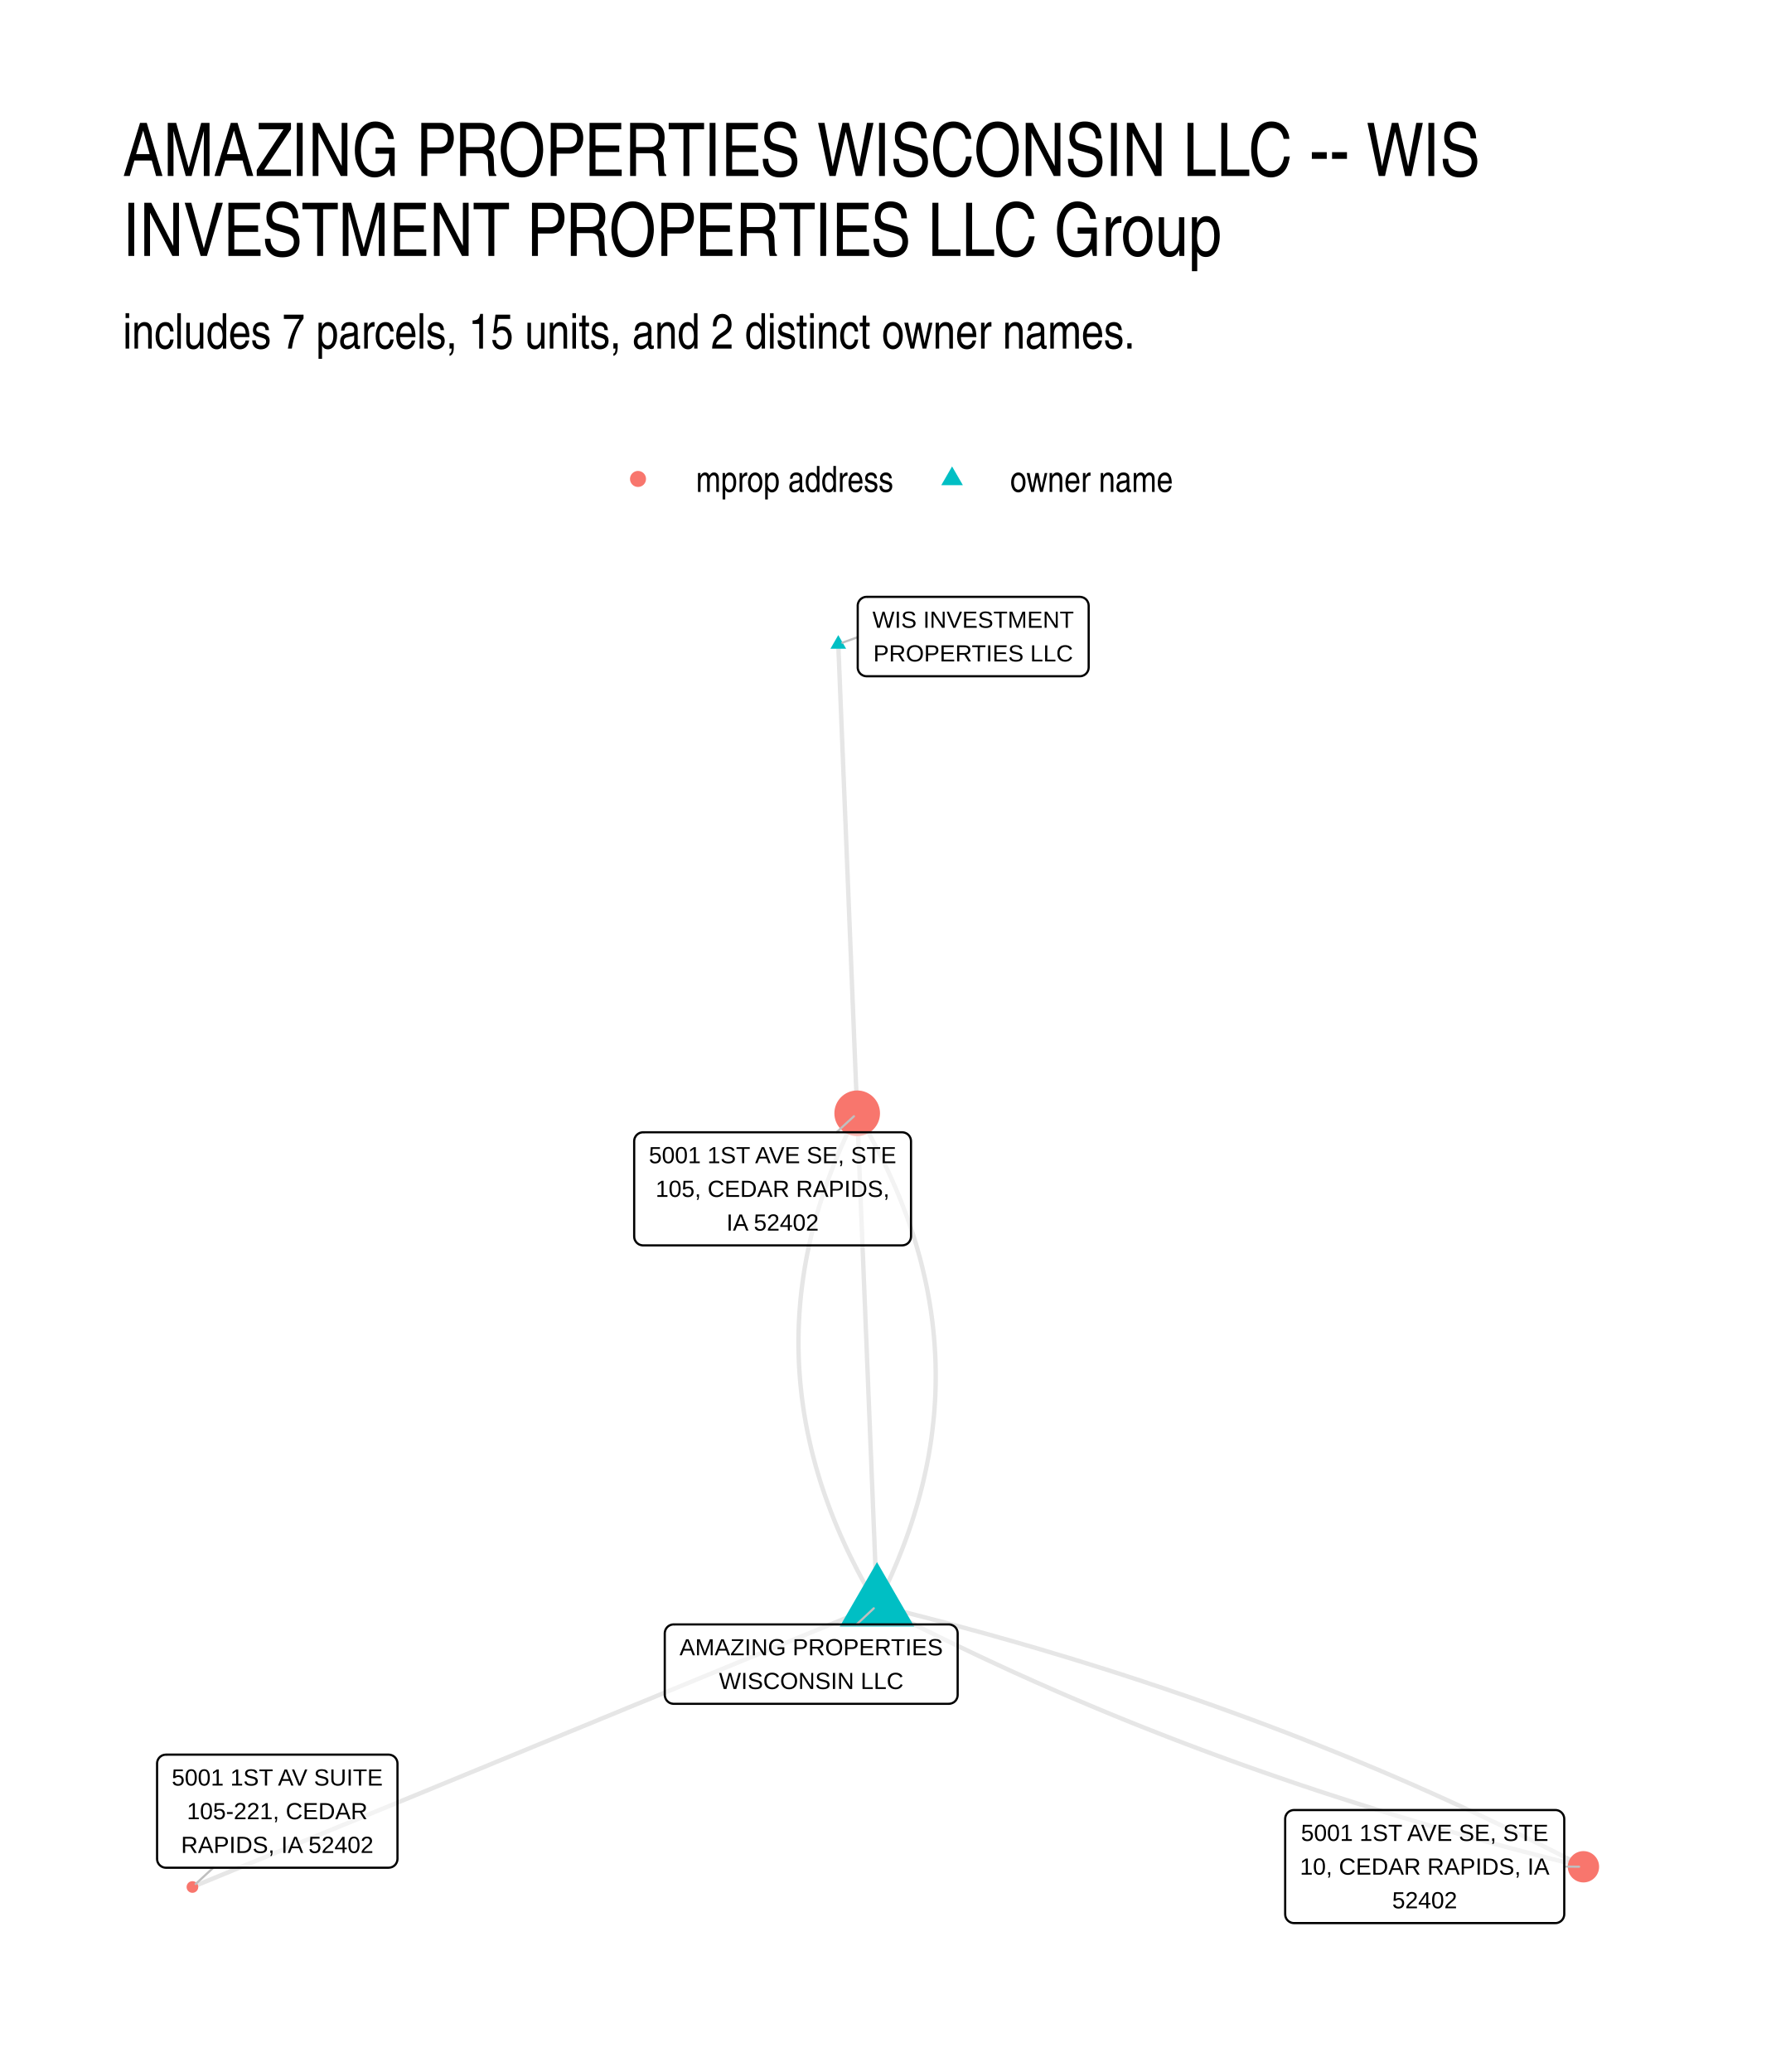
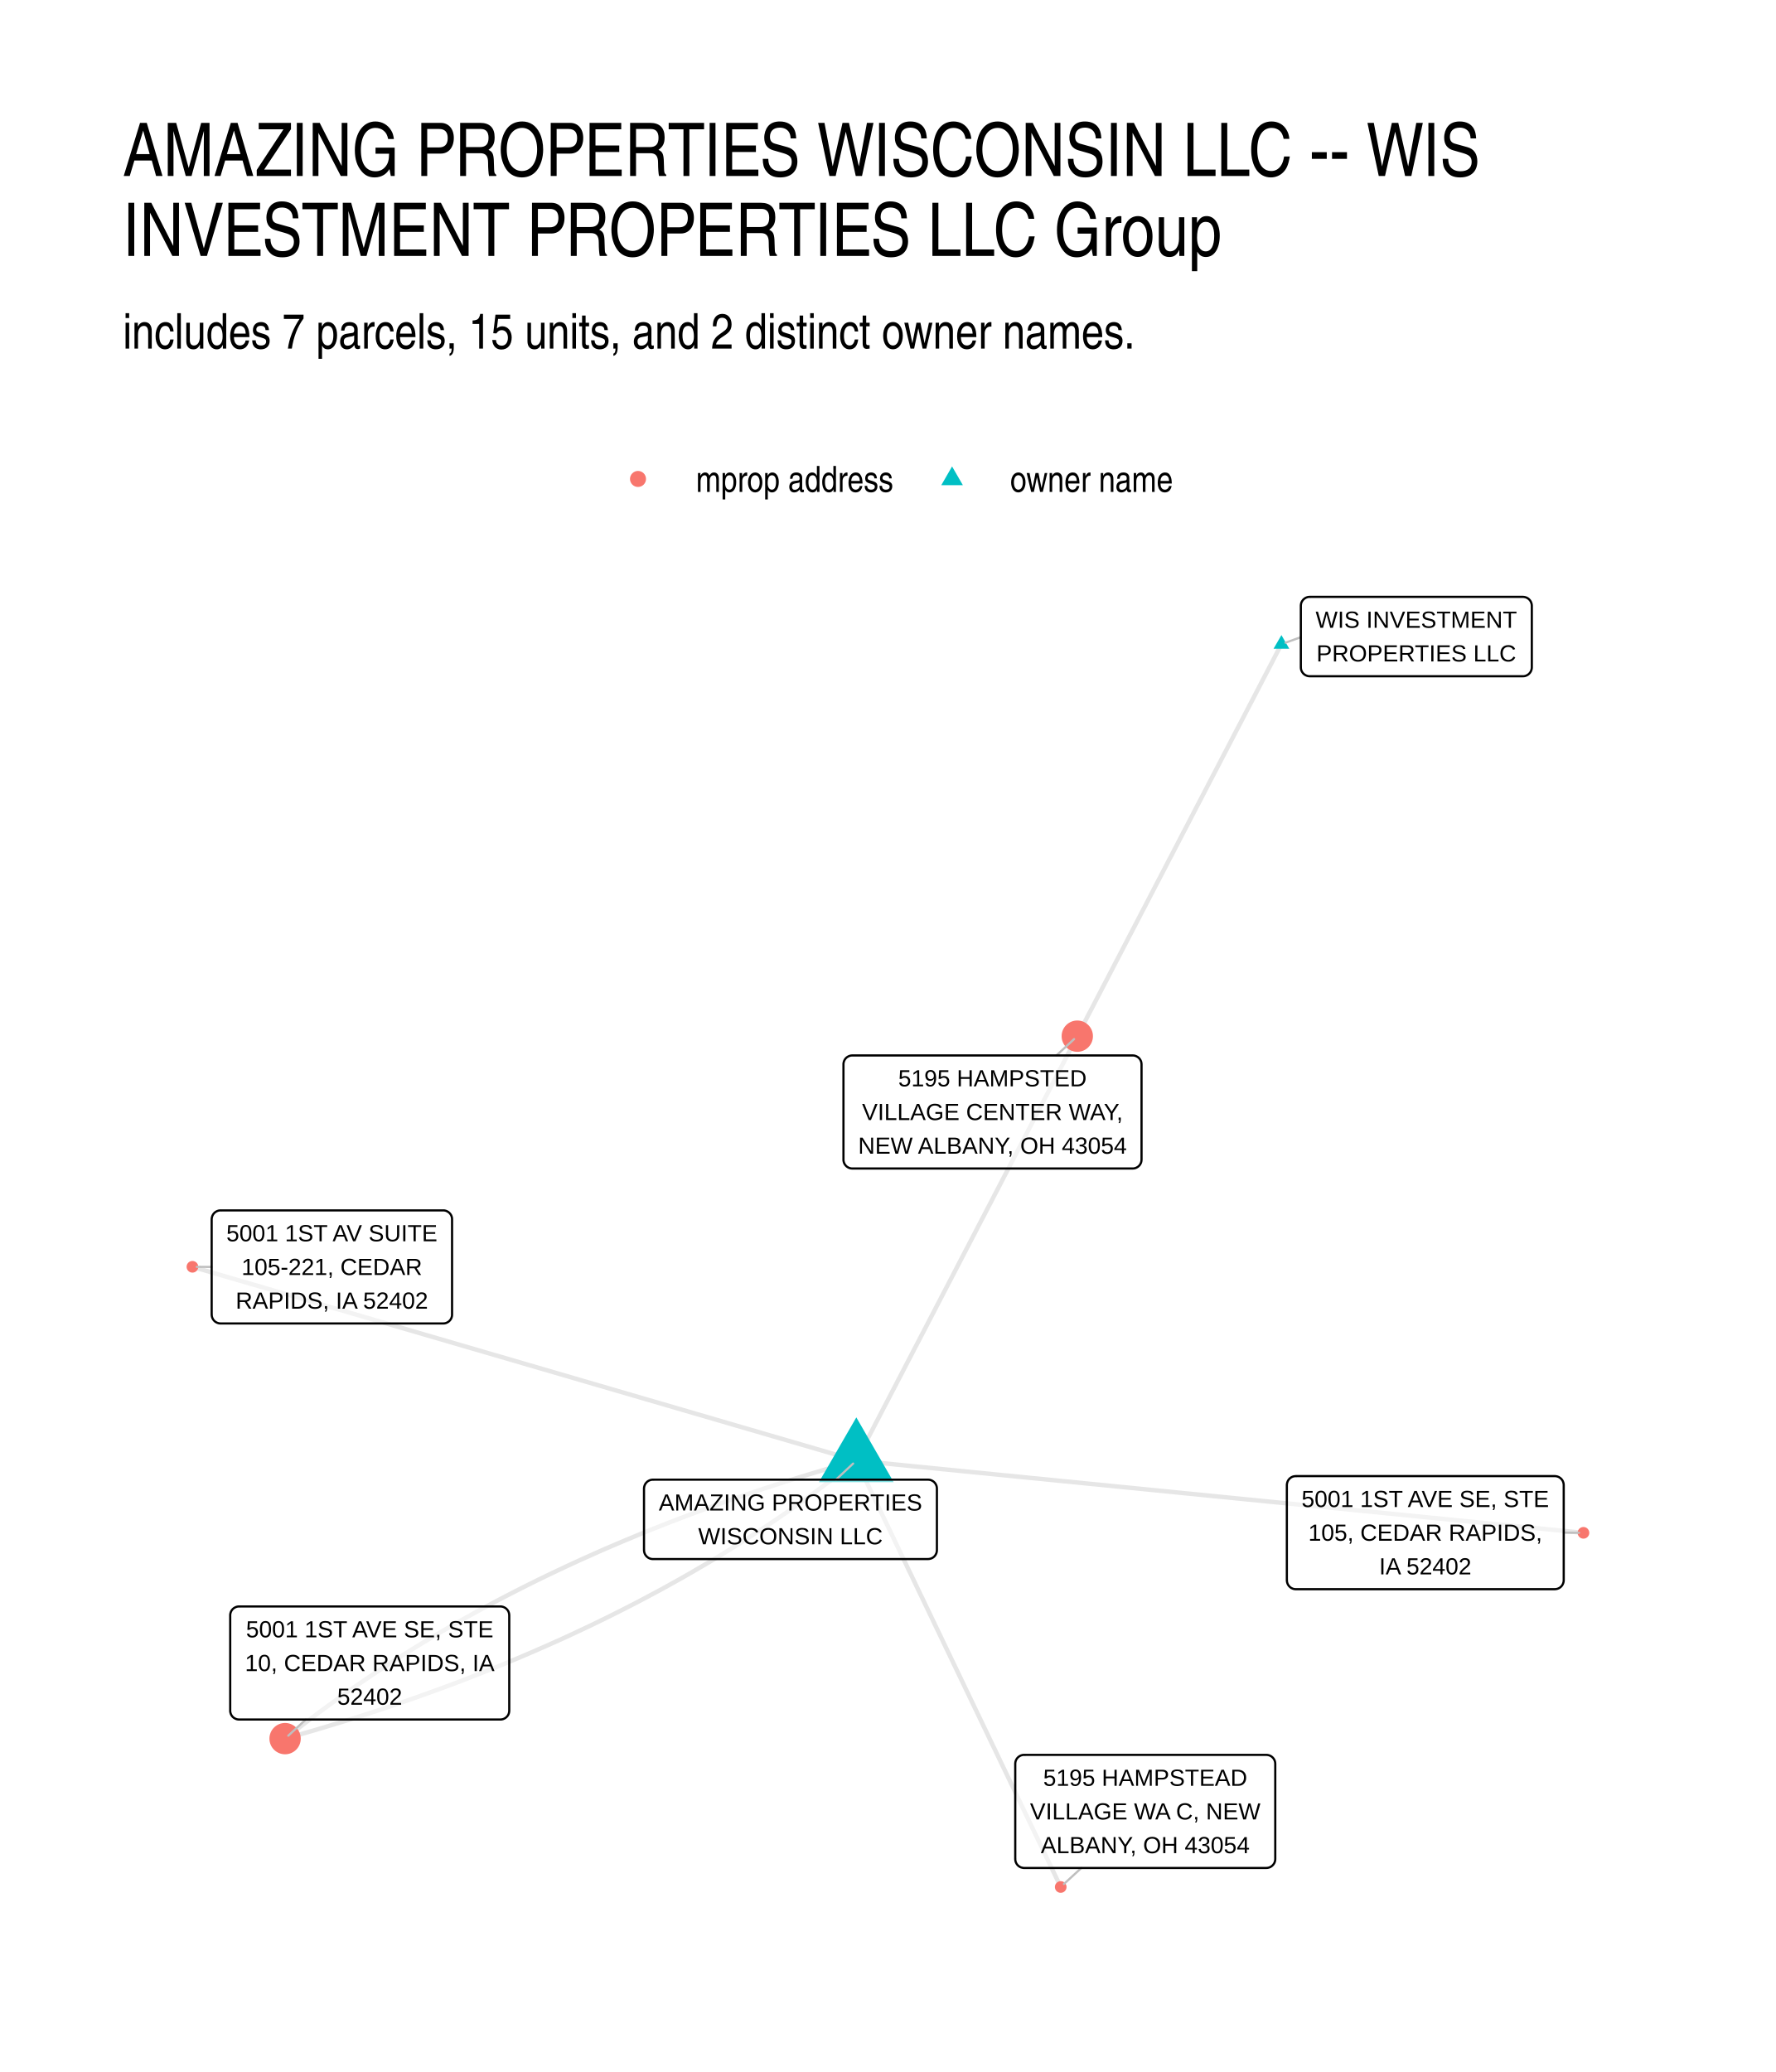
<svg xmlns="http://www.w3.org/2000/svg" width="576" height="672" viewBox="0 0 432 504">
  <g class="svglite">
    <defs>
      <style>.svglite line,.svglite polyline,.svglite polygon,.svglite path,.svglite circle{fill:none;stroke:#000000;stroke-linecap:round;stroke-linejoin:round;stroke-miterlimit:10.00}.svglite text{white-space:pre}.svglite g.glyphgroup path{fill:inherit;stroke:none}</style>
    </defs>
    <rect width="100%" height="100%" style="stroke-linecap:round;stroke-linejoin:round;stroke-miterlimit:10.00;stroke:none;fill:#FFFFFF" />
    <defs>
      <clipPath id="cpMC4wMHw0MzIuMDB8MC4wMHw1MDQuMDA=">
        <path d="M0 0h432v504H0z" />
      </clipPath>
    </defs>
    <g clip-path="url(#cpMC4wMHw0MzIuMDB8MC4wMHw1MDQuMDA=)">
      <path d="M0 0h432v504H0z" style="stroke-width:1.07;stroke:none;fill:#FFFFFF" />
    </g>
    <defs>
      <clipPath id="cpMjkuODl8NDAyLjExfDE0MS41OHw0NzQuMTE=">
        <path d="M29.89 141.58h372.22v332.53H29.89z" />
      </clipPath>
    </defs>
    <g clip-path="url(#cpMjkuODl8NDAyLjExfDE0MS41OHw0NzQuMTE=)">
-       <path d="m213.34 390.48.61-1.22.61-1.22.58-1.22.58-1.21.56-1.22.55-1.22.53-1.22.52-1.21.51-1.22.49-1.22.48-1.21.47-1.22.45-1.22.44-1.21.43-1.22.41-1.21.4-1.22.38-1.21.37-1.22.36-1.21.35-1.22.33-1.21.31-1.22.31-1.21.29-1.22.27-1.21.27-1.21.25-1.22.23-1.21.23-1.21.2-1.21.2-1.22.18-1.21.17-1.21.15-1.21.14-1.21.13-1.22.12-1.21.1-1.21.08-1.21.08-1.21.06-1.21.04-1.21.04-1.21.01-1.21.01-1.21-.01-1.21-.02-1.21-.03-1.21-.05-1.21-.07-1.21-.07-1.2-.09-1.21-.1-1.21-.12-1.21-.13-1.21-.14-1.2-.16-1.21-.17-1.21-.19-1.21-.19-1.2-.22-1.21-.22-1.21-.24-1.2-.25-1.21-.27-1.2-.28-1.21-.29-1.2-.3-1.21-.32-1.2-.34-1.21-.34-1.2-.36-1.21-.38-1.2-.39-1.21-.4-1.2-.41-1.2-.43-1.21-.44-1.2-.46-1.2-.47-1.21-.48-1.2-.49-1.2-.51-1.2-.53-1.21-.53-1.2-.55-1.2-.57-1.2-.57-1.2-.6-1.2-.6-1.2-.62-1.2-.63-1.2-.64-1.2-.66-1.2-.67-1.2-.69-1.2-.7-1.2-.71-1.2m4.82 119.68-1.68.69-1.69.69-1.68.7-1.68.69-1.68.69-1.68.69-1.69.69-1.68.7-1.68.69-1.68.69-1.68.69-1.69.69-1.68.7-1.68.69-1.68.69-1.69.69-1.68.69-1.68.7-1.68.69-1.68.69-1.69.69-1.68.7-1.68.69-1.68.69-1.68.69-1.69.69-1.68.7-1.68.69-1.68.69-1.69.69-1.68.69-1.68.7-1.68.69-1.68.69-1.69.69-1.68.69-1.68.7-1.68.69-1.68.69-1.69.69-1.68.7-1.68.69-1.68.69-1.69.69-1.68.69-1.68.7-1.68.69-1.68.69-1.69.69-1.68.69-1.68.7-1.68.69-1.68.69-1.69.69-1.68.69-1.68.7-1.68.69-1.69.69-1.68.69-1.68.7-1.68.69-1.68.69-1.69.69-1.68.69-1.68.7-1.68.69-1.68.69-1.69.69-1.68.69-1.68.7-1.68.69-1.69.69-1.68.69-1.68.69-1.68.7-1.68.69-1.69.69-1.68.69-1.68.69-1.68.7-1.68.69-1.69.69-1.68.69-1.68.7-1.68.69-1.69.69-1.68.69-1.68.69-1.68.7-1.68.69-1.69.69-1.68.69-1.68.69-1.68.7-1.68.69-1.69.69-1.68.69-1.68.69-1.68.7m157.11-302.31.05 1.15.04 1.16.05 1.15.05 1.15.04 1.16.05 1.15.05 1.15.04 1.15.05 1.16.04 1.15.05 1.15.05 1.15.04 1.16.05 1.15.05 1.15.04 1.15.05 1.16.05 1.15.04 1.15.05 1.15.05 1.16.04 1.15.05 1.15.05 1.15.04 1.16.05 1.15.04 1.15.05 1.15.05 1.16.04 1.15.05 1.15.05 1.15.04 1.16.05 1.15.05 1.15.04 1.16.05 1.15.05 1.15.04 1.15.05 1.16.04 1.15.05 1.15.05 1.15.04 1.16.05 1.15.05 1.15.04 1.15.05 1.16.05 1.15.04 1.15.05 1.15.05 1.16.04 1.15.05 1.15.04 1.15.05 1.16.05 1.15.04 1.15.05 1.15.05 1.16.04 1.15.05 1.15.05 1.15.04 1.16.05 1.15.05 1.15.04 1.15.05 1.16.04 1.15.05 1.15.05 1.16.04 1.15.05 1.15.05 1.15.04 1.16.05 1.15.05 1.15.04 1.15.05 1.16.05 1.15.04 1.15.05 1.15.04 1.16.05 1.15.05 1.15.04 1.15.05 1.16.05 1.15.04 1.15.05 1.15.05 1.16.04 1.15.05 1.15.05 1.15.04 1.16.05 1.15.04 1.15.05 1.15.05 1.16m4.82 119.68 1.56.81 1.56.81 1.57.81 1.57.81 1.57.8 1.58.79 1.58.8 1.59.79 1.58.78 1.6.79 1.59.78 1.6.77 1.6.77 1.61.77 1.61.77 1.61.76 1.62.76 1.62.75 1.62.75 1.63.75 1.63.75 1.64.74 1.64.73 1.64.74 1.65.73 1.64.72 1.66.73 1.65.72 1.66.71 1.67.72 1.67.7 1.67.71 1.67.7 1.68.7 1.68.7 1.69.69 1.69.69 1.69.68 1.7.68 1.7.68 1.7.67 1.71.67 1.71.67 1.71.66 1.72.66 1.72.66 1.73.65 1.72.65 1.74.65 1.73.64 1.74.64 1.75.64 1.74.63 1.75.63 1.76.62 1.75.62 1.76.62 1.77.61 1.77.61 1.77.61 1.77.61 1.78.6 1.79.59 1.78.6 1.79.59 1.8.58 1.79.58 1.8.58 1.81.58 1.81.57 1.81.57 1.81.57 1.82.56 1.82.56 1.83.55 1.83.55 1.83.55 1.84.54 1.84.54 1.84.54 1.85.53 1.85.53 1.86.53 1.86.52 1.86.52 1.86.52 1.87.51 1.87.51 1.88.51 1.88.5 1.88.5 1.89.49 1.89.49 1.9.49 1.89.49 1.91.48 1.9.47 1.91.48 1.91.47" style="stroke-width:1.07;stroke:#000000;stroke-opacity:0.10;stroke-linecap:butt" />
-       <path d="m213.34 390.48-.05-1.21-.05-1.21-.05-1.21-.05-1.21-.04-1.21-.05-1.2-.05-1.21-.05-1.21-.05-1.21-.05-1.21-.05-1.21-.05-1.21-.04-1.21-.05-1.21-.05-1.2-.05-1.21-.05-1.21-.05-1.21-.05-1.21-.05-1.21-.04-1.21-.05-1.21-.05-1.21-.05-1.2-.05-1.21-.05-1.21-.05-1.21-.04-1.21-.05-1.21-.05-1.21-.05-1.21-.05-1.21-.05-1.2-.05-1.21-.05-1.21-.04-1.21-.05-1.21-.05-1.21-.05-1.21-.05-1.21-.05-1.21-.05-1.2-.05-1.21-.04-1.21-.05-1.21-.05-1.21-.05-1.21-.05-1.21-.05-1.21-.05-1.21-.04-1.21-.05-1.2-.05-1.21-.05-1.21-.05-1.21-.05-1.21-.05-1.21-.05-1.21-.04-1.21-.05-1.21-.05-1.2-.05-1.21-.05-1.21-.05-1.21-.05-1.21-.05-1.21-.04-1.21-.05-1.21-.05-1.21-.05-1.2-.05-1.21-.05-1.21-.05-1.21-.05-1.21-.04-1.21-.05-1.21-.05-1.21-.05-1.21-.05-1.2-.05-1.21-.05-1.21-.04-1.21-.05-1.21-.05-1.21-.05-1.21-.05-1.21-.05-1.21-.05-1.2-.05-1.21-.04-1.21-.05-1.21-.05-1.21-.05-1.21-.05-1.21-.05-1.21-.05-1.21-.05-1.2-.04-1.21-.05-1.21m4.82 119.68 1.91.47 1.91.47 1.91.48 1.9.48 1.89.49 1.9.48 1.89.5 1.89.49 1.88.5 1.88.5 1.88.51 1.87.51 1.87.51 1.86.51 1.87.52 1.85.53 1.86.52 1.85.53 1.85.54 1.84.53 1.84.54 1.84.55 1.83.55 1.83.55 1.83.55 1.82.56 1.82.56 1.81.57 1.81.57 1.81.57 1.81.57 1.8.58 1.8.59 1.79.58 1.79.59 1.78.6 1.79.59 1.78.6 1.77.61 1.77.6 1.77.61 1.77.62 1.76.62 1.76.62 1.75.62 1.75.63 1.75.63 1.74.64 1.74.64 1.74.64 1.73.65 1.73.64 1.72.66 1.72.65 1.72.66 1.71.67 1.72.66 1.7.68 1.71.67 1.7.68 1.69.68 1.69.68 1.69.69 1.69.69 1.68.7 1.68.7 1.67.7 1.68.7 1.66.71 1.67.72 1.66.71 1.65.72 1.66.72 1.65.73 1.64.73 1.64.73 1.64.74 1.64.74 1.63.75 1.63.74 1.62.76 1.62.75 1.62.76 1.61.76 1.61.77 1.61.76 1.6.78 1.6.77 1.6.78 1.59.78 1.59.79 1.58.79 1.58.79 1.58.8 1.57.8 1.57.81 1.57.8 1.56.81 1.56.82" style="stroke-width:1.07;stroke:#000000;stroke-opacity:0.10;stroke-linecap:butt" />
-       <path d="m213.34 390.48-.71-1.2-.7-1.2-.69-1.2-.67-1.2-.66-1.2-.64-1.2-.64-1.2-.61-1.2-.61-1.2-.59-1.2-.58-1.2-.56-1.2-.55-1.21-.54-1.2-.52-1.2-.51-1.2-.5-1.2-.48-1.21-.47-1.2-.45-1.2-.44-1.21-.43-1.2-.42-1.2-.4-1.21-.39-1.2-.37-1.21-.36-1.2-.35-1.2-.33-1.21-.32-1.2-.31-1.21-.29-1.2-.28-1.21-.26-1.21-.26-1.2-.23-1.21-.23-1.2-.21-1.21-.2-1.21-.18-1.2-.17-1.21-.16-1.21-.14-1.21-.13-1.2-.12-1.21-.1-1.21-.09-1.21-.08-1.21-.06-1.21-.05-1.2-.03-1.21-.03-1.21v-2.42l.02-1.21.03-1.21.05-1.21.06-1.21.07-1.21.09-1.21.1-1.22.11-1.21.13-1.21.14-1.21.16-1.21.17-1.21.18-1.22.19-1.21.21-1.21.22-1.21.24-1.22.25-1.21.26-1.21.28-1.22.29-1.21.3-1.22.32-1.21.33-1.21.34-1.22.36-1.21.37-1.22.39-1.21.4-1.22.41-1.21.43-1.22.43-1.22.46-1.21.46-1.22.48-1.22.5-1.21.5-1.22.52-1.22.54-1.21.55-1.22.56-1.22.57-1.22.59-1.22.6-1.21.62-1.22" style="stroke-width:1.07;stroke:#000000;stroke-opacity:0.10;stroke-linecap:butt" />
-       <path d="m213.34 379.97 9.1 15.76h-18.2zm-9.42-225.49 1.91 3.32h-3.82z" style="stroke-width:0.71;stroke:none;fill:#00BFC4" />
-       <circle cx="208.52" cy="270.8" r="5.55" style="stroke-width:0.71;stroke:none;fill:#F8766D" />
-       <circle cx="46.81" cy="459" r="1.42" style="stroke-width:0.71;stroke:none;fill:#F8766D" />
-       <circle cx="385.19" cy="454.08" r="3.81" style="stroke-width:0.71;stroke:none;fill:#F8766D" />
-       <path d="m208.39 395.13 4.17-3.92m-3.91-236.22-3.73 1.34m-1.42 119.09 4.23-3.9M51.89 454.31l-4.3 3.96m332.93-4.24 3.61.04" style="stroke-width:0.53;stroke:#BFBFBF" />
-       <path d="M163.87 414.44h66.93-.09l.35-.02.34-.07.33-.12.3-.17.27-.22.23-.26.18-.3.14-.32.08-.34.03-.34h0v-14.99h0l-.03-.35-.08-.34-.14-.32-.18-.29-.23-.26-.27-.22-.3-.17-.33-.13-.34-.07-.26-.01h-66.93l.26.01-.34-.01-.35.04-.33.1-.32.15-.28.19-.25.24-.21.28-.16.31-.11.33-.06.34-.01.18v14.99l.01-.18v.35l.06.34.11.33.16.31.21.28.25.24.28.2.32.15.33.09.35.05z" style="stroke-width:0.53;fill:#FFFFFF;fill-opacity:0.50" />
-       <text x="197.34" y="402.64" lengthAdjust="spacingAndGlyphs" style="font-size:5.69px;font-family:&quot;Liberation Sans&quot;" text-anchor="middle" textLength="64.05">AMAZING PROPERTIES</text>
-       <text x="197.34" y="410.84" lengthAdjust="spacingAndGlyphs" style="font-size:5.69px;font-family:&quot;Liberation Sans&quot;" text-anchor="middle" textLength="44.88">WISCONSIN LLC</text>
-       <path d="M210.81 164.49h51.86-.09l.35-.01.34-.07.33-.13.3-.17.27-.22.23-.26.18-.29.14-.32.08-.34.03-.35h0v-14.99h0l-.03-.35-.08-.33-.14-.32-.18-.3-.23-.26-.27-.22-.3-.17-.33-.12-.34-.07-.26-.02h-51.86l.26.02-.35-.02-.35.04-.33.1-.31.15-.29.2-.25.24-.21.28-.16.3-.11.33-.06.35v15.16-.17.35l.06.34.11.33.16.31.21.27.25.25.29.19.31.15.33.1.35.04z" style="stroke-width:0.53;fill:#FFFFFF;fill-opacity:0.50" />
-       <text x="236.74" y="152.7" lengthAdjust="spacingAndGlyphs" style="font-size:5.69px;font-family:&quot;Liberation Sans&quot;" text-anchor="middle" textLength="48.98">WIS INVESTMENT</text>
-       <text x="236.74" y="160.89" lengthAdjust="spacingAndGlyphs" style="font-size:5.69px;font-family:&quot;Liberation Sans&quot;" text-anchor="middle" textLength="48.56">PROPERTIES LLC</text>
-       <path d="M156.43 302.93h63.02-.09l.35-.02.34-.07.33-.12.3-.17.27-.22.23-.26.18-.3.14-.32.08-.34.03-.34h0v-23.19h0l-.03-.34-.08-.34-.14-.32-.18-.3-.23-.26-.27-.22-.3-.17-.33-.12-.34-.07-.26-.02h-63.02l.26.02-.35-.02-.34.05-.33.09-.32.15-.28.2-.26.24-.2.28-.17.31-.11.33-.05.34-.01.17v23.19l.01-.18v.35l.05.34.11.33.17.31.2.28.26.24.28.2.32.15.33.09.34.05z" style="stroke-width:0.53;fill:#FFFFFF;fill-opacity:0.50" />
-       <text x="187.94" y="282.94" lengthAdjust="spacingAndGlyphs" style="font-size:5.69px;font-family:&quot;Liberation Sans&quot;" text-anchor="middle" textLength="60.14">5001 1ST AVE SE, STE</text>
-       <text x="187.94" y="291.13" lengthAdjust="spacingAndGlyphs" style="font-size:5.69px;font-family:&quot;Liberation Sans&quot;" text-anchor="middle" textLength="56.89">105, CEDAR RAPIDS,</text>
-       <text x="187.94" y="299.33" lengthAdjust="spacingAndGlyphs" style="font-size:5.69px;font-family:&quot;Liberation Sans&quot;" text-anchor="middle" textLength="22.42">IA 52402</text>
-       <path d="M40.37 454.31h54.16-.09l.35-.02.34-.07.33-.12.3-.17.27-.22.23-.26.18-.3.14-.32.08-.33.03-.35h0v-23.19h0l-.03-.34-.08-.34-.14-.32-.18-.29-.23-.26-.27-.22-.3-.18-.33-.12-.34-.07-.26-.02H40.37l.26.02-.35-.01-.34.04-.34.09-.31.15-.29.2-.25.24-.21.28-.16.31-.11.33-.05.34-.01.17v23.19l.01-.17v.34l.05.35.11.33.16.3.21.28.25.24.29.2.31.15.34.1.34.04z" style="stroke-width:0.53;fill:#FFFFFF;fill-opacity:0.50" />
-       <text x="67.45" y="434.32" lengthAdjust="spacingAndGlyphs" style="font-size:5.69px;font-family:&quot;Liberation Sans&quot;" text-anchor="middle" textLength="51.28">5001 1ST AV SUITE</text>
-       <text x="67.45" y="442.51" lengthAdjust="spacingAndGlyphs" style="font-size:5.69px;font-family:&quot;Liberation Sans&quot;" text-anchor="middle" textLength="43.91">105-221, CEDAR</text>
-       <text x="67.45" y="450.71" lengthAdjust="spacingAndGlyphs" style="font-size:5.69px;font-family:&quot;Liberation Sans&quot;" text-anchor="middle" textLength="46.77">RAPIDS, IA 52402</text>
-       <path d="M314.79 467.78h63.57-.09l.35-.01.34-.07.32-.13.3-.17.27-.22.23-.26.19-.3.13-.32.09-.33.03-.35h0v-23.18h0l-.03-.35-.09-.34-.13-.32-.19-.29-.23-.26-.27-.22-.3-.18-.32-.12-.34-.07-.26-.01h-63.57l.26.01-.35-.01-.34.04-.34.1-.31.14-.29.2-.25.24-.21.28-.16.31-.11.33-.05.34-.01.18v23.18l.01-.17v.34l.05.35.11.33.16.31.21.27.25.24.29.2.31.15.34.1.34.04z" style="stroke-width:0.53;fill:#FFFFFF;fill-opacity:0.50" />
-       <text x="346.57" y="447.79" lengthAdjust="spacingAndGlyphs" style="font-size:5.69px;font-family:&quot;Liberation Sans&quot;" text-anchor="middle" textLength="60.14">5001 1ST AVE SE, STE</text>
-       <text x="346.57" y="455.99" lengthAdjust="spacingAndGlyphs" style="font-size:5.69px;font-family:&quot;Liberation Sans&quot;" text-anchor="middle" textLength="60.69">10, CEDAR RAPIDS, IA</text>
-       <text x="346.57" y="464.18" lengthAdjust="spacingAndGlyphs" style="font-size:5.69px;font-family:&quot;Liberation Sans&quot;" text-anchor="middle" textLength="15.78">52402</text>
+       <path d="m208.31 355.27.54-1.04.54-1.04.54-1.04.55-1.05.54-1.04.54-1.04.55-1.04.54-1.05.54-1.04.55-1.04.54-1.05.54-1.04.54-1.04.55-1.04.54-1.05.54-1.04.55-1.04.54-1.05.54-1.04.55-1.04.54-1.04.54-1.05.54-1.04.55-1.04.54-1.04.54-1.05.55-1.04.54-1.04.54-1.05.55-1.04.54-1.04.54-1.04.55-1.05.54-1.04.54-1.04.54-1.05.55-1.04.54-1.04.54-1.04.55-1.05.54-1.04.54-1.04.55-1.04.54-1.05.54-1.04.54-1.04.55-1.05.54-1.04.54-1.04.55-1.04.54-1.05.54-1.04.55-1.04.54-1.05.54-1.04.54-1.04.55-1.04.54-1.05.54-1.04.55-1.04.54-1.04.54-1.05.55-1.04.54-1.04.54-1.05.54-1.04.55-1.04.54-1.04.54-1.05.55-1.04.54-1.04.54-1.05.55-1.04.54-1.04.54-1.04.55-1.05.54-1.04.54-1.04.54-1.04.55-1.05.54-1.04.54-1.04.55-1.05.54-1.04.54-1.04.55-1.04.54-1.05.54-1.04.54-1.04.55-1.05.54-1.04.54-1.04.55-1.04.54-1.05.54-1.04.55-1.04.54-1.04.54-1.05.54-1.04m-53.75 103.23-1.64-.47-1.63-.48-1.63-.47-1.63-.48-1.63-.48-1.63-.47-1.63-.48-1.63-.47-1.64-.48-1.63-.48-1.63-.47-1.63-.48-1.63-.47-1.63-.48-1.63-.48-1.64-.47-1.63-.48-1.63-.47-1.63-.48-1.63-.48-1.63-.47-1.63-.48-1.63-.48-1.64-.47-1.63-.48-1.63-.47-1.63-.48-1.63-.48-1.63-.47-1.63-.48-1.63-.47-1.64-.48-1.63-.48-1.63-.47-1.63-.48-1.63-.47-1.63-.48-1.63-.48-1.64-.47-1.63-.48-1.63-.47-1.63-.48-1.63-.48-1.63-.47-1.63-.48-1.63-.48-1.64-.47-1.63-.48-1.63-.47-1.63-.48-1.63-.48-1.63-.47-1.63-.48-1.63-.47-1.64-.48-1.63-.48-1.63-.47-1.63-.48-1.63-.47-1.63-.48-1.63-.48-1.63-.47-1.64-.48-1.63-.47-1.63-.48-1.63-.48-1.63-.47-1.63-.48-1.63-.47-1.64-.48-1.63-.48-1.63-.47-1.63-.48-1.63-.48-1.63-.47-1.63-.48-1.63-.47-1.64-.48-1.63-.48-1.63-.47-1.63-.48-1.63-.47-1.63-.48-1.63-.48-1.63-.47-1.64-.48-1.63-.47-1.63-.48-1.63-.48-1.63-.47-1.63-.48-1.63-.47-1.64-.48-1.63-.48-1.63-.47-1.63-.48-1.63-.48-1.63-.47-1.63-.48m264.91-151.45-.5.97-.51.96-.5.96-.5.96-.5.97-.5.96-.5.96-.51.97-.5.96-.5.96-.5.97-.5.96-.5.96-.5.97-.51.96-.5.96-.5.97-.5.96-.5.96-.5.96-.51.97-.5.96-.5.96-.5.97-.5.96-.5.96-.5.97-.51.96-.5.96-.5.97-.5.96-.5.96-.5.96-.51.97-.5.96-.5.96-.5.97-.5.96-.5.96-.5.97-.51.96-.5.96-.5.97-.5.96-.5.96-.5.97-.51.96-.5.96-.5.96-.5.97-.5.96-.5.96-.5.97-.51.96-.5.96-.5.97-.5.96-.5.96-.5.97-.51.96-.5.96-.5.96-.5.97-.5.96-.5.96-.5.97-.51.96-.5.96-.5.97-.5.96-.5.96-.5.97-.51.96-.5.96-.5.97-.5.96-.5.96-.5.96-.5.97-.51.96-.5.96-.5.97-.5.96-.5.96-.5.97-.51.96-.5.96-.5.97-.5.96-.5.96-.5.97-.5.96-.51.96-.5.96-.5.97-.5.96-.5.96-.5.97-.51.96m-53.75 103.23-1.69.48-1.67.47-1.68.49-1.66.48-1.66.49-1.66.5-1.64.49-1.65.51-1.63.5-1.63.52-1.63.51-1.62.52-1.61.53-1.61.52-1.61.54-1.59.53-1.6.55-1.58.54-1.58.55-1.58.56-1.56.55-1.57.57-1.55.56-1.56.58-1.54.57-1.54.58-1.54.59-1.53.58-1.52.6-1.52.6-1.51.6-1.5.6-1.51.61-1.49.62-1.49.62-1.48.62-1.48.63-1.47.63-1.47.63-1.46.64-1.45.65-1.45.65-1.45.65-1.43.66-1.44.66-1.42.67-1.42.67-1.42.67-1.41.68-1.4.68-1.4.69-1.39.69-1.39.7-1.38.7-1.37.7-1.37.71-1.37.72-1.36.71-1.35.73-1.34.72-1.35.73-1.33.74-1.33.74-1.32.74-1.32.75-1.31.75-1.31.76-1.3.76-1.3.76-1.29.77-1.28.77-1.28.78-1.27.78-1.27.79-1.26.79-1.26.8-1.25.79-1.24.81-1.24.81-1.23.81-1.23.81-1.22.83-1.22.82-1.21.83-1.2.83-1.2.84-1.19.84-1.19.85-1.18.85-1.18.86-1.17.85-1.16.87-1.16.87-1.15.87-1.15.88-1.14.88-1.14.88-1.13.89-1.12.89m138.96-67.64.5 1.05.5 1.05.5 1.05.5 1.05.51 1.04.5 1.05.5 1.05.5 1.05.51 1.04.5 1.05.5 1.05.5 1.05.5 1.04.51 1.05.5 1.05.5 1.05.5 1.05.51 1.04.5 1.05.5 1.05.5 1.05.5 1.04.51 1.05.5 1.05.5 1.05.5 1.04.51 1.05.5 1.05.5 1.05.5 1.05.5 1.04.51 1.05.5 1.05.5 1.05.5 1.04.51 1.05.5 1.05.5 1.05.5 1.04.51 1.05.5 1.05.5 1.05.5 1.05.5 1.04.51 1.05.5 1.05.5 1.05.5 1.04.51 1.05.5 1.05.5 1.05.5 1.04.5 1.05.51 1.05.5 1.05.5 1.05.5 1.04.51 1.05.5 1.05.5 1.05.5 1.04.5 1.05.51 1.05.5 1.05.5 1.05.5 1.04.51 1.05.5 1.05.5 1.05.5 1.04.5 1.05.51 1.05.5 1.05.5 1.04.5 1.05.51 1.05.5 1.05.5 1.05.5 1.04.5 1.05.51 1.05.5 1.05.5 1.04.5 1.05.51 1.05.5 1.05.5 1.04.5 1.05.51 1.05.5 1.05.5 1.05.5 1.04.5 1.05.51 1.05.5 1.05.5 1.04.5 1.05.51 1.05.5 1.05m-49.72-103.73-1.13.9-1.13.89-1.14.88-1.14.88-1.14.88-1.16.87-1.16.87-1.16.86-1.17.86-1.18.86-1.18.85-1.19.85-1.19.84-1.2.84-1.2.83-1.21.83-1.22.82-1.22.82-1.23.82-1.23.81-1.24.81-1.24.8-1.25.8-1.26.8-1.26.79-1.27.79-1.27.78-1.28.78-1.28.77-1.29.77-1.3.76-1.3.76-1.3.76-1.32.75-1.31.75-1.33.74-1.33.74-1.33.74-1.34.73-1.35.72-1.35.72-1.36.72-1.36.72-1.37.7-1.38.71-1.38.7-1.39.7-1.39.69-1.4.69-1.4.68-1.41.68-1.41.67-1.43.67-1.42.67-1.43.66-1.44.66-1.45.65-1.44.65-1.46.64-1.46.64-1.47.64-1.47.63-1.48.63-1.48.62-1.49.62-1.49.62-1.5.61-1.51.6-1.51.6-1.52.6-1.52.59-1.53.59-1.54.59-1.54.58-1.54.57-1.55.57-1.56.57-1.56.56-1.57.56-1.58.56-1.58.55-1.58.54-1.59.55-1.6.53-1.6.54-1.61.52-1.62.53-1.62.52-1.62.51-1.63.52-1.64.5-1.64.5-1.65.5-1.66.5-1.66.49-1.66.48-1.67.48-1.68.48-1.68.47m138.96-67.64 1.78.18 1.79.18 1.79.18 1.78.17 1.79.18 1.79.18 1.78.18 1.79.18 1.79.17 1.78.18 1.79.18 1.79.18 1.78.17 1.79.18 1.79.18 1.78.18 1.79.17 1.79.18 1.78.18 1.79.18 1.79.17 1.78.18 1.79.18 1.79.18 1.78.17 1.79.18 1.79.18 1.78.18 1.79.17 1.79.18 1.78.18 1.79.18 1.79.17 1.78.18 1.79.18 1.79.18 1.78.17 1.79.18 1.79.18 1.79.18 1.78.17 1.79.18 1.79.18 1.78.18 1.79.18 1.79.17 1.78.18 1.79.18 1.79.18 1.78.17 1.79.18 1.79.18 1.78.18 1.79.17 1.79.18 1.78.18 1.79.18 1.79.17 1.78.18 1.79.18 1.79.18 1.78.17 1.79.18 1.79.18 1.78.18 1.79.17 1.79.18 1.78.18 1.79.18 1.79.17 1.78.18 1.79.18 1.79.18 1.78.17 1.79.18 1.79.18 1.78.18 1.79.18 1.79.17 1.78.18 1.79.18 1.79.18 1.78.17 1.79.18 1.79.18 1.79.18 1.78.17 1.79.18 1.79.18 1.78.18 1.79.17 1.79.18 1.78.18 1.79.18 1.79.17 1.78.18 1.79.18 1.79.18 1.78.17" style="stroke-width:1.07;stroke:#000000;stroke-opacity:0.10;stroke-linecap:butt" />
+       <path d="m208.31 344.77 9.09 15.76h-18.19zm103.41-190.29 1.91 3.32h-3.83z" style="stroke-width:0.71;stroke:none;fill:#00BFC4" />
+       <circle cx="262.06" cy="252.04" r="3.81" style="stroke-width:0.71;stroke:none;fill:#F8766D" />
+       <circle cx="46.81" cy="308.14" r="1.42" style="stroke-width:0.71;stroke:none;fill:#F8766D" />
+       <circle cx="69.35" cy="422.91" r="3.81" style="stroke-width:0.71;stroke:none;fill:#F8766D" />
+       <circle cx="258.03" cy="459" r="1.42" style="stroke-width:0.71;stroke:none;fill:#F8766D" />
+       <circle cx="385.19" cy="372.85" r="1.42" style="stroke-width:0.71;stroke:none;fill:#F8766D" />
+       <path d="m203.36 359.92 4.17-3.92m108.91-201.01-3.72 1.34m-55.74 100.4 4.3-3.97M51.49 308.17l-3.62-.02m26.52 110.11-4.26 3.93m192.92 32.18-4.24 3.9m121.58-85.46 3.74.03" style="stroke-width:0.53;stroke:#BFBFBF" />
+       <path d="M158.82 379.23h66.93-.09l.35-.02.34-.07.33-.12.3-.17.27-.22.23-.26.18-.3.14-.32.08-.33.03-.35h0v-14.99h0l-.03-.35-.08-.34-.14-.32-.18-.29-.23-.26-.27-.22-.3-.17-.33-.13-.34-.07-.26-.01h-66.93l.26.01-.34-.01-.35.04-.33.1-.32.15-.28.19-.25.25-.21.27-.16.31-.11.33-.06.34-.01.18v14.99l.01-.17v.34l.06.35.11.33.16.3.21.28.25.24.28.2.32.15.33.1.35.04z" style="stroke-width:0.53;fill:#FFFFFF;fill-opacity:0.50" />
+       <text x="192.29" y="367.43" lengthAdjust="spacingAndGlyphs" style="font-size:5.69px;font-family:&quot;Liberation Sans&quot;" text-anchor="middle" textLength="64.05">AMAZING PROPERTIES</text>
+       <text x="192.29" y="375.63" lengthAdjust="spacingAndGlyphs" style="font-size:5.69px;font-family:&quot;Liberation Sans&quot;" text-anchor="middle" textLength="44.88">WISCONSIN LLC</text>
+       <path d="M318.6 164.49h51.87-.09l.35-.01.34-.07.32-.13.3-.17.27-.22.23-.26.19-.29.13-.32.09-.34.03-.35h0v-14.99h0l-.03-.35-.09-.33-.13-.32-.19-.3-.23-.26-.27-.22-.3-.17-.32-.12-.34-.07-.26-.02H318.6l.26.02-.35-.02-.34.04-.33.1-.32.15-.28.2-.26.24-.2.28-.17.3-.11.33-.05.35-.01.17v14.99l.01-.17v.35l.05.34.11.33.17.31.2.27.26.25.28.19.32.15.33.1.34.04z" style="stroke-width:0.53;fill:#FFFFFF;fill-opacity:0.50" />
+       <text x="344.53" y="152.7" lengthAdjust="spacingAndGlyphs" style="font-size:5.69px;font-family:&quot;Liberation Sans&quot;" text-anchor="middle" textLength="48.98">WIS INVESTMENT</text>
+       <text x="344.53" y="160.89" lengthAdjust="spacingAndGlyphs" style="font-size:5.69px;font-family:&quot;Liberation Sans&quot;" text-anchor="middle" textLength="48.56">PROPERTIES LLC</text>
+       <path d="M207.34 284.23h68.19-.09l.35-.01.34-.07.33-.13.3-.17.27-.22.23-.26.18-.29.14-.32.08-.34.03-.35h0v-23.18h0l-.03-.35-.08-.34-.14-.32-.18-.29-.23-.26-.27-.22-.3-.17-.33-.13-.34-.07-.26-.01h-68.19l.26.01-.35-.01-.34.04-.34.1-.31.15-.29.19-.25.24-.21.28-.16.31-.11.33-.06.34v23.36-.17.35l.06.34.11.33.16.31.21.27.25.25.29.19.31.15.34.1.34.04z" style="stroke-width:0.53;fill:#FFFFFF;fill-opacity:0.50" />
+       <text x="241.43" y="264.24" lengthAdjust="spacingAndGlyphs" style="font-size:5.69px;font-family:&quot;Liberation Sans&quot;" text-anchor="middle" textLength="45.81">5195 HAMPSTED</text>
+       <text x="241.43" y="272.44" lengthAdjust="spacingAndGlyphs" style="font-size:5.69px;font-family:&quot;Liberation Sans&quot;" text-anchor="middle" textLength="63.42">VILLAGE CENTER WAY,</text>
+       <text x="241.43" y="280.63" lengthAdjust="spacingAndGlyphs" style="font-size:5.69px;font-family:&quot;Liberation Sans&quot;" text-anchor="middle" textLength="65.31">NEW ALBANY, OH 43054</text>
+       <path d="M53.65 321.92h54.16-.08l.35-.01.34-.07.32-.13.3-.17.27-.22.23-.26.19-.29.13-.32.09-.34.02-.35h0v-23.18h0l-.02-.35-.09-.34-.13-.32-.19-.29-.23-.26-.27-.22-.3-.17-.32-.13-.34-.07-.27-.01H53.65l.26.01-.34-.01-.35.04-.33.1-.32.15-.28.19-.25.24-.21.28-.16.31-.11.33-.06.34-.01.18v23.18l.01-.17v.35l.06.34.11.33.16.31.21.28.25.24.28.19.32.15.33.1.35.04z" style="stroke-width:0.53;fill:#FFFFFF;fill-opacity:0.50" />
+       <text x="80.73" y="301.93" lengthAdjust="spacingAndGlyphs" style="font-size:5.69px;font-family:&quot;Liberation Sans&quot;" text-anchor="middle" textLength="51.28">5001 1ST AV SUITE</text>
+       <text x="80.73" y="310.13" lengthAdjust="spacingAndGlyphs" style="font-size:5.69px;font-family:&quot;Liberation Sans&quot;" text-anchor="middle" textLength="43.91">105-221, CEDAR</text>
+       <text x="80.73" y="318.32" lengthAdjust="spacingAndGlyphs" style="font-size:5.69px;font-family:&quot;Liberation Sans&quot;" text-anchor="middle" textLength="46.77">RAPIDS, IA 52402</text>
+       <path d="M58.16 418.26h63.56-.08l.34-.01.34-.07.33-.13.3-.17.27-.22.23-.26.19-.29.13-.32.08-.34.03-.35h0v-23.18h0l-.03-.35-.08-.34-.13-.32-.19-.29-.23-.26-.27-.22-.3-.17-.33-.13-.34-.07-.26-.01H58.16l.26.01-.35-.01-.35.04-.33.1-.31.15-.29.19-.25.24-.21.28-.16.31-.11.33-.06.34v23.36-.17.35l.06.34.11.33.16.31.21.28.25.24.29.19.31.15.33.1.35.04z" style="stroke-width:0.53;fill:#FFFFFF;fill-opacity:0.50" />
+       <text x="89.94" y="398.27" lengthAdjust="spacingAndGlyphs" style="font-size:5.69px;font-family:&quot;Liberation Sans&quot;" text-anchor="middle" textLength="60.14">5001 1ST AVE SE, STE</text>
+       <text x="89.94" y="406.47" lengthAdjust="spacingAndGlyphs" style="font-size:5.69px;font-family:&quot;Liberation Sans&quot;" text-anchor="middle" textLength="60.69">10, CEDAR RAPIDS, IA</text>
+       <text x="89.94" y="414.66" lengthAdjust="spacingAndGlyphs" style="font-size:5.69px;font-family:&quot;Liberation Sans&quot;" text-anchor="middle" textLength="15.78">52402</text>
+       <path d="M249.13 454.37h58.93-.09l.35-.02.34-.07.32-.12.3-.18.27-.22.23-.26.19-.29.14-.32.08-.34.03-.34h0v-23.19h0l-.03-.35-.08-.33-.14-.32-.19-.3-.23-.26-.27-.22-.3-.17-.32-.12-.34-.07-.26-.02h-58.93l.26.02-.35-.02-.34.04-.34.1-.31.15-.29.2-.25.24-.21.28-.16.3-.11.33-.05.35-.01.17v23.19l.01-.18v.35l.05.34.11.33.16.31.21.28.25.24.29.2.31.15.34.09.34.05z" style="stroke-width:0.53;fill:#FFFFFF;fill-opacity:0.50" />
+       <text x="278.59" y="434.38" lengthAdjust="spacingAndGlyphs" style="font-size:5.69px;font-family:&quot;Liberation Sans&quot;" text-anchor="middle" textLength="49.61">5195 HAMPSTEAD</text>
+       <text x="278.59" y="442.57" lengthAdjust="spacingAndGlyphs" style="font-size:5.69px;font-family:&quot;Liberation Sans&quot;" text-anchor="middle" textLength="56.05">VILLAGE WA C, NEW</text>
+       <text x="278.59" y="450.77" lengthAdjust="spacingAndGlyphs" style="font-size:5.69px;font-family:&quot;Liberation Sans&quot;" text-anchor="middle" textLength="50.77">ALBANY, OH 43054</text>
+       <path d="M315.2 386.56h63.03-.09l.35-.02.34-.07.32-.12.3-.17.27-.22.23-.26.19-.3.13-.32.09-.33.03-.35h0v-23.19h0l-.03-.34-.09-.34-.13-.32-.19-.29-.23-.26-.27-.22-.3-.18-.32-.12-.34-.07-.26-.02H315.2l.26.02-.34-.01-.35.04-.33.09-.32.15-.28.2-.25.24-.21.28-.16.31-.11.33-.06.34-.01.17v23.19l.01-.17v.34l.06.35.11.33.16.3.21.28.25.24.28.2.32.15.33.1.35.04z" style="stroke-width:0.53;fill:#FFFFFF;fill-opacity:0.50" />
+       <text x="346.71" y="366.57" lengthAdjust="spacingAndGlyphs" style="font-size:5.69px;font-family:&quot;Liberation Sans&quot;" text-anchor="middle" textLength="60.14">5001 1ST AVE SE, STE</text>
+       <text x="346.71" y="374.77" lengthAdjust="spacingAndGlyphs" style="font-size:5.69px;font-family:&quot;Liberation Sans&quot;" text-anchor="middle" textLength="56.89">105, CEDAR RAPIDS,</text>
+       <text x="346.71" y="382.96" lengthAdjust="spacingAndGlyphs" style="font-size:5.69px;font-family:&quot;Liberation Sans&quot;" text-anchor="middle" textLength="22.42">IA 52402</text>
    </g>
    <g clip-path="url(#cpMC4wMHw0MzIuMDB8MC4wMHw1MDQuMDA=)">
      <circle cx="155.2" cy="116.5" r="1.95" style="stroke-width:0.71;stroke:none;fill:#F8766D" />
      <path d="m231.6 113.46 2.63 4.56h-5.26z" style="stroke-width:0.71;stroke:none;fill:#00BFC4" />
      <text x="169.32" y="119.66" lengthAdjust="spacingAndGlyphs" style="font-size:8.80px;font-weight:0;font-family:&quot;Nimbus Sans Narrow&quot;" textLength="48.16">mprop address</text>
      <text x="245.72" y="119.66" lengthAdjust="spacingAndGlyphs" style="font-size:8.80px;font-weight:0;font-family:&quot;Nimbus Sans Narrow&quot;" textLength="39.72">owner name</text>
      <text x="29.89" y="84.79" lengthAdjust="spacingAndGlyphs" style="font-size:12.00px;font-weight:0;font-family:&quot;Nimbus Sans Narrow&quot;" textLength="246.64">includes 7 parcels, 15 units, and 2 distinct owner names.</text>
      <text x="29.89" y="42.81" lengthAdjust="spacingAndGlyphs" style="font-size:18.00px;font-weight:0;font-family:&quot;Nimbus Sans Narrow&quot;" textLength="336.25">AMAZING PROPERTIES WISCONSIN LLC -- WIS</text>
      <text x="29.89" y="62.25" lengthAdjust="spacingAndGlyphs" style="font-size:18.00px;font-weight:0;font-family:&quot;Nimbus Sans Narrow&quot;" textLength="275.55">INVESTMENT PROPERTIES LLC Group</text>
    </g>
  </g>
</svg>
